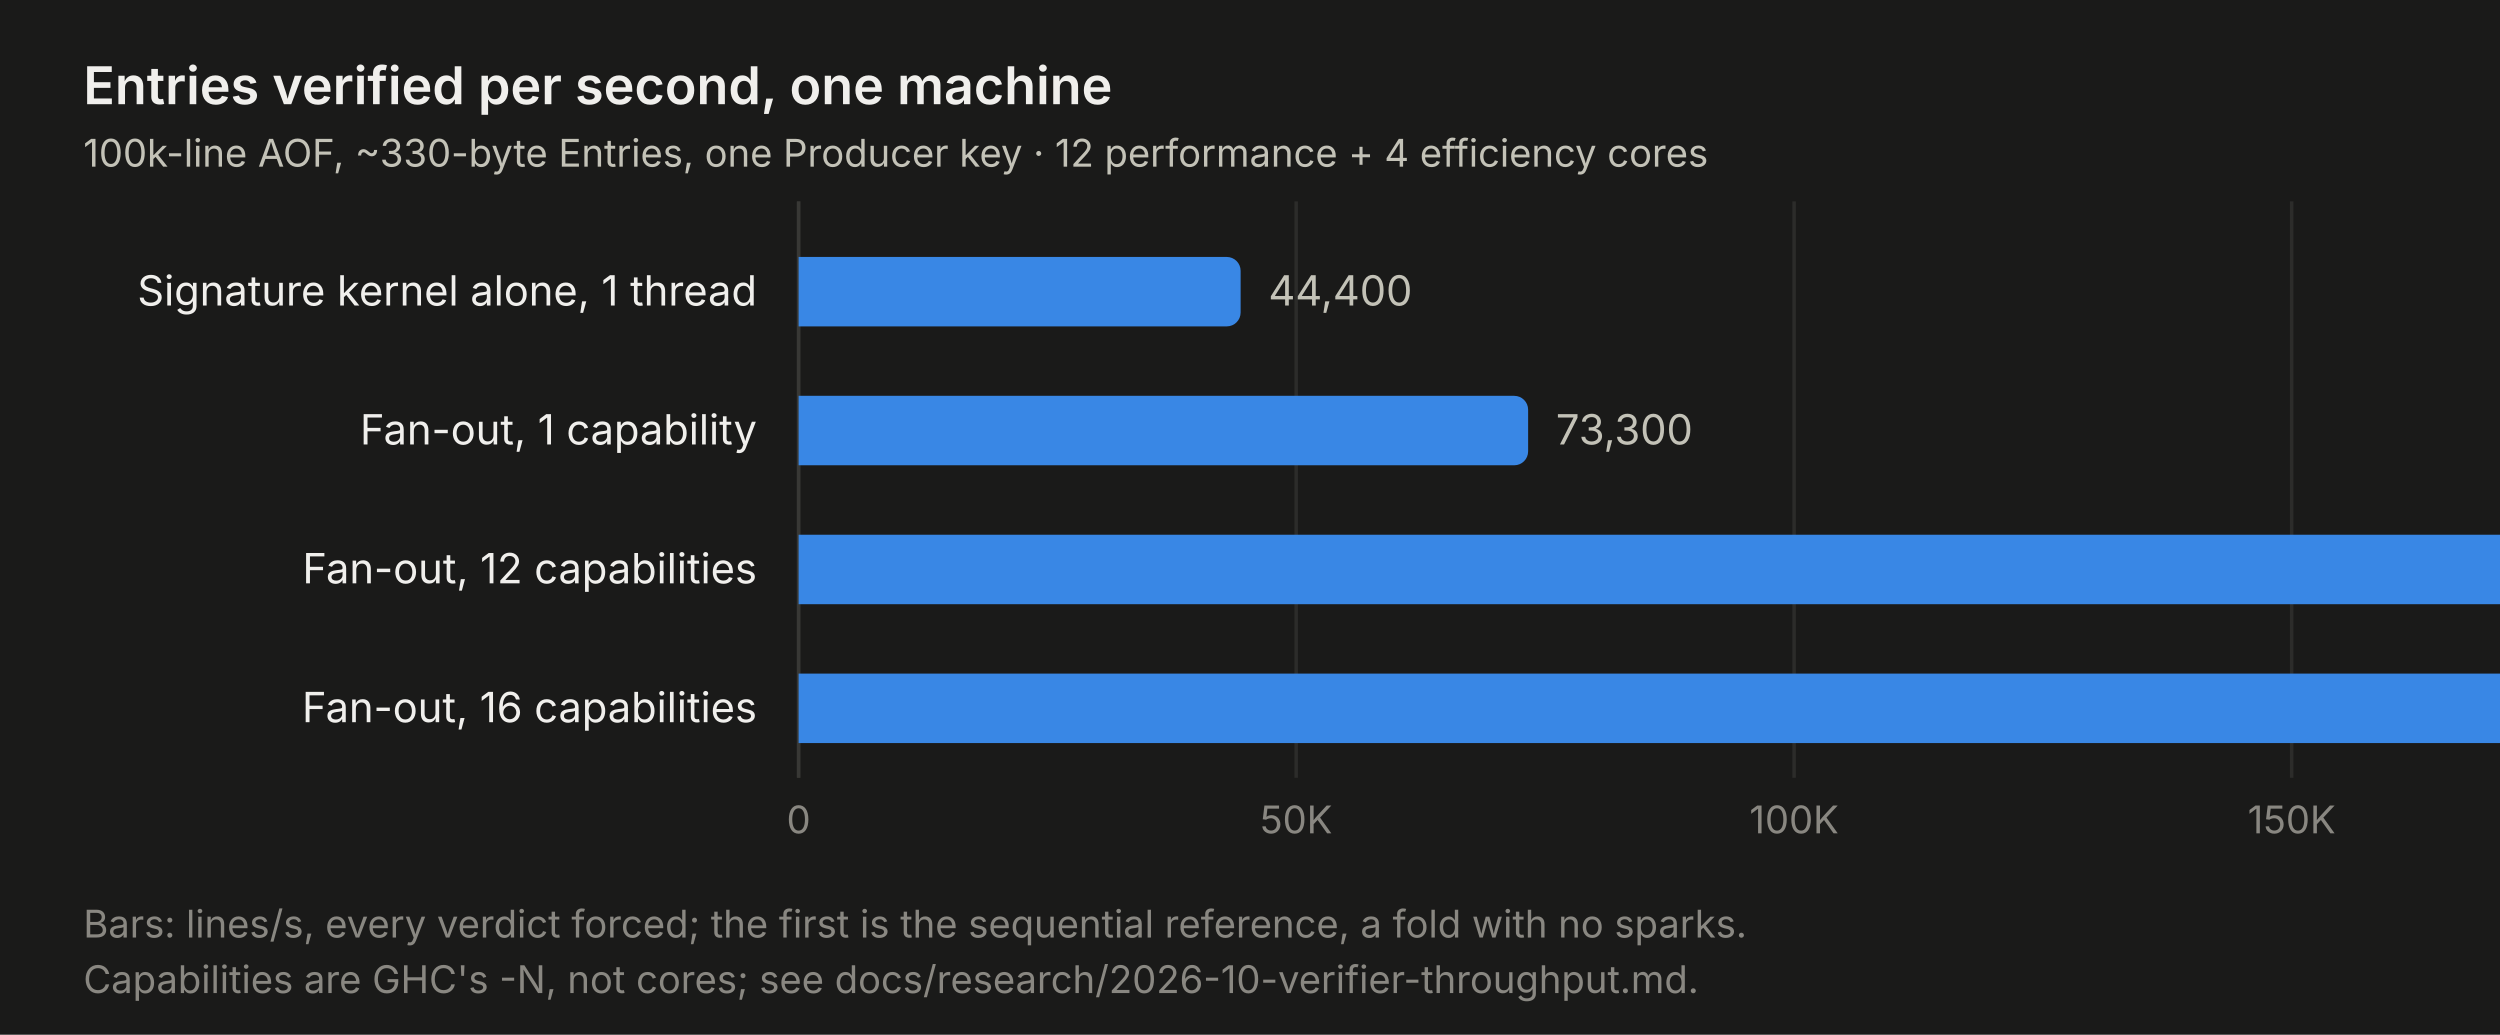
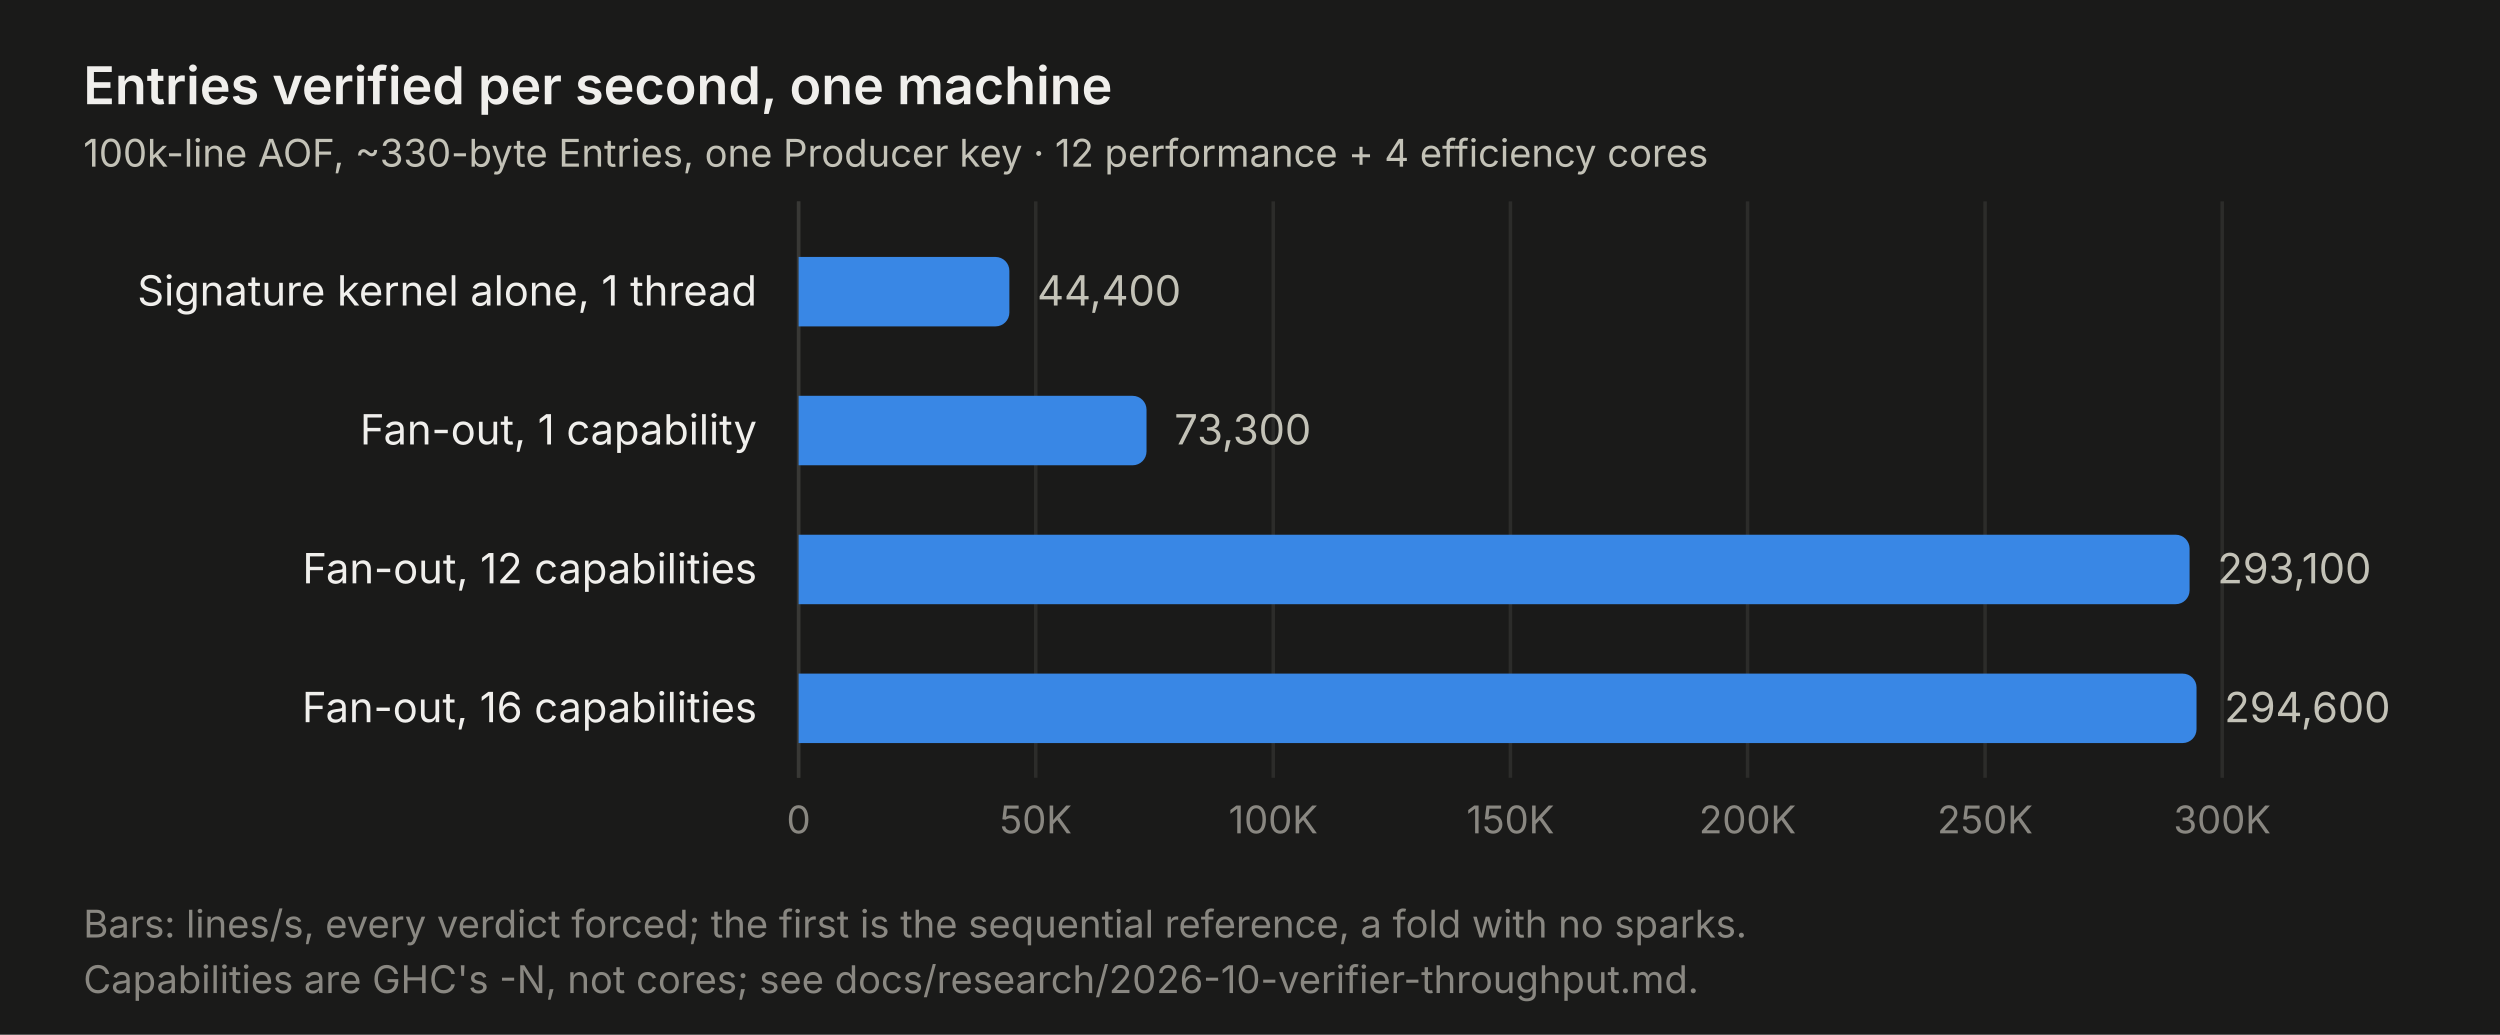
<svg xmlns="http://www.w3.org/2000/svg" width="720" height="298" viewBox="0 0 720 298" role="img">
  <rect width="720" height="298" fill="#1a1a19" />
  <text x="24.0" y="30.0" font-family="system-ui, -apple-system, &quot;Segoe UI&quot;, sans-serif" font-size="15" fill="#f0efec" text-anchor="start" font-weight="600">Entries verified per second, one machine</text>
  <text x="24.0" y="48.0" font-family="system-ui, -apple-system, &quot;Segoe UI&quot;, sans-serif" font-size="11" fill="#c3c2b7" text-anchor="start" font-weight="normal">100k-line AOF, ~330-byte Entries, one Producer key · 12 performance + 4 efficiency cores</text>
  <line x1="230.0" y1="58" x2="230.0" y2="224" stroke="#2c2c2a" stroke-width="1" />
  <text x="230.0" y="240.0" font-family="system-ui, -apple-system, &quot;Segoe UI&quot;, sans-serif" font-size="11" fill="#898781" text-anchor="middle" font-weight="normal" font-variant-numeric="tabular-nums">0</text>
-   <line x1="373.3" y1="58" x2="373.3" y2="224" stroke="#2c2c2a" stroke-width="1" />
-   <text x="373.3" y="240.0" font-family="system-ui, -apple-system, &quot;Segoe UI&quot;, sans-serif" font-size="11" fill="#898781" text-anchor="middle" font-weight="normal" font-variant-numeric="tabular-nums">50K</text>
-   <line x1="516.7" y1="58" x2="516.7" y2="224" stroke="#2c2c2a" stroke-width="1" />
-   <text x="516.7" y="240.0" font-family="system-ui, -apple-system, &quot;Segoe UI&quot;, sans-serif" font-size="11" fill="#898781" text-anchor="middle" font-weight="normal" font-variant-numeric="tabular-nums">100K</text>
-   <line x1="660.0" y1="58" x2="660.0" y2="224" stroke="#2c2c2a" stroke-width="1" />
-   <text x="660.0" y="240.0" font-family="system-ui, -apple-system, &quot;Segoe UI&quot;, sans-serif" font-size="11" fill="#898781" text-anchor="middle" font-weight="normal" font-variant-numeric="tabular-nums">150K</text>
+   <line x1="298.3" y1="58" x2="298.3" y2="224" stroke="#2c2c2a" stroke-width="1" />
+   <text x="298.3" y="240.0" font-family="system-ui, -apple-system, &quot;Segoe UI&quot;, sans-serif" font-size="11" fill="#898781" text-anchor="middle" font-weight="normal" font-variant-numeric="tabular-nums">50K</text>
+   <line x1="366.7" y1="58" x2="366.7" y2="224" stroke="#2c2c2a" stroke-width="1" />
+   <text x="366.7" y="240.0" font-family="system-ui, -apple-system, &quot;Segoe UI&quot;, sans-serif" font-size="11" fill="#898781" text-anchor="middle" font-weight="normal" font-variant-numeric="tabular-nums">100K</text>
+   <line x1="435.0" y1="58" x2="435.0" y2="224" stroke="#2c2c2a" stroke-width="1" />
+   <text x="435.0" y="240.0" font-family="system-ui, -apple-system, &quot;Segoe UI&quot;, sans-serif" font-size="11" fill="#898781" text-anchor="middle" font-weight="normal" font-variant-numeric="tabular-nums">150K</text>
+   <line x1="503.3" y1="58" x2="503.3" y2="224" stroke="#2c2c2a" stroke-width="1" />
+   <text x="503.3" y="240.0" font-family="system-ui, -apple-system, &quot;Segoe UI&quot;, sans-serif" font-size="11" fill="#898781" text-anchor="middle" font-weight="normal" font-variant-numeric="tabular-nums">200K</text>
+   <line x1="571.7" y1="58" x2="571.7" y2="224" stroke="#2c2c2a" stroke-width="1" />
+   <text x="571.7" y="240.0" font-family="system-ui, -apple-system, &quot;Segoe UI&quot;, sans-serif" font-size="11" fill="#898781" text-anchor="middle" font-weight="normal" font-variant-numeric="tabular-nums">250K</text>
+   <line x1="640.0" y1="58" x2="640.0" y2="224" stroke="#2c2c2a" stroke-width="1" />
+   <text x="640.0" y="240.0" font-family="system-ui, -apple-system, &quot;Segoe UI&quot;, sans-serif" font-size="11" fill="#898781" text-anchor="middle" font-weight="normal" font-variant-numeric="tabular-nums">300K</text>
  <line x1="230" y1="58" x2="230" y2="224" stroke="#383835" stroke-width="1" />
  <text x="218.0" y="88.0" font-family="system-ui, -apple-system, &quot;Segoe UI&quot;, sans-serif" font-size="12" fill="#f0efec" text-anchor="end" font-weight="normal">Signature kernel alone, 1 thread</text>
-   <path d="M230.0,74.0 H353.3 a4,4 0 0 1 4,4 V90.0 a4,4 0 0 1 -4,4 H230.0 Z" fill="#3987e5" />
-   <text x="365.3" y="88.0" font-family="system-ui, -apple-system, &quot;Segoe UI&quot;, sans-serif" font-size="12" fill="#c3c2b7" text-anchor="start" font-weight="normal" font-variant-numeric="tabular-nums">44,400</text>
+   <path d="M230.0,74.0 H286.7 a4,4 0 0 1 4,4 V90.0 a4,4 0 0 1 -4,4 H230.0 Z" fill="#3987e5" />
+   <text x="298.7" y="88.0" font-family="system-ui, -apple-system, &quot;Segoe UI&quot;, sans-serif" font-size="12" fill="#c3c2b7" text-anchor="start" font-weight="normal" font-variant-numeric="tabular-nums">44,400</text>
  <text x="218.0" y="128.0" font-family="system-ui, -apple-system, &quot;Segoe UI&quot;, sans-serif" font-size="12" fill="#f0efec" text-anchor="end" font-weight="normal">Fan-out, 1 capability</text>
-   <path d="M230.0,114.0 H436.1 a4,4 0 0 1 4,4 V130.0 a4,4 0 0 1 -4,4 H230.0 Z" fill="#3987e5" />
-   <text x="448.1" y="128.0" font-family="system-ui, -apple-system, &quot;Segoe UI&quot;, sans-serif" font-size="12" fill="#c3c2b7" text-anchor="start" font-weight="normal" font-variant-numeric="tabular-nums">73,300</text>
+   <path d="M230.0,114.0 H326.2 a4,4 0 0 1 4,4 V130.0 a4,4 0 0 1 -4,4 H230.0 Z" fill="#3987e5" />
+   <text x="338.2" y="128.0" font-family="system-ui, -apple-system, &quot;Segoe UI&quot;, sans-serif" font-size="12" fill="#c3c2b7" text-anchor="start" font-weight="normal" font-variant-numeric="tabular-nums">73,300</text>
  <text x="218.0" y="168.0" font-family="system-ui, -apple-system, &quot;Segoe UI&quot;, sans-serif" font-size="12" fill="#f0efec" text-anchor="end" font-weight="normal">Fan-out, 12 capabilities</text>
-   <path d="M230.0,154.0 H1066.2 a4,4 0 0 1 4,4 V170.0 a4,4 0 0 1 -4,4 H230.0 Z" fill="#3987e5" />
-   <text x="1078.2" y="168.0" font-family="system-ui, -apple-system, &quot;Segoe UI&quot;, sans-serif" font-size="12" fill="#c3c2b7" text-anchor="start" font-weight="normal" font-variant-numeric="tabular-nums">293,100</text>
+   <path d="M230.0,154.0 H626.6 a4,4 0 0 1 4,4 V170.0 a4,4 0 0 1 -4,4 H230.0 Z" fill="#3987e5" />
+   <text x="638.6" y="168.0" font-family="system-ui, -apple-system, &quot;Segoe UI&quot;, sans-serif" font-size="12" fill="#c3c2b7" text-anchor="start" font-weight="normal" font-variant-numeric="tabular-nums">293,100</text>
  <text x="218.0" y="208.0" font-family="system-ui, -apple-system, &quot;Segoe UI&quot;, sans-serif" font-size="12" fill="#f0efec" text-anchor="end" font-weight="normal">Fan-out, 16 capabilities</text>
-   <path d="M230.0,194.0 H1070.5 a4,4 0 0 1 4,4 V210.0 a4,4 0 0 1 -4,4 H230.0 Z" fill="#3987e5" />
-   <text x="1082.5" y="208.0" font-family="system-ui, -apple-system, &quot;Segoe UI&quot;, sans-serif" font-size="12" fill="#c3c2b7" text-anchor="start" font-weight="normal" font-variant-numeric="tabular-nums">294,600</text>
+   <path d="M230.0,194.0 H628.6 a4,4 0 0 1 4,4 V210.0 a4,4 0 0 1 -4,4 H230.0 Z" fill="#3987e5" />
+   <text x="640.6" y="208.0" font-family="system-ui, -apple-system, &quot;Segoe UI&quot;, sans-serif" font-size="12" fill="#c3c2b7" text-anchor="start" font-weight="normal" font-variant-numeric="tabular-nums">294,600</text>
  <text x="24.0" y="270.0" font-family="system-ui, -apple-system, &quot;Segoe UI&quot;, sans-serif" font-size="11" fill="#898781" text-anchor="start" font-weight="normal">Bars: lines/s, every verdict forced; the first is the sequential reference, a fold with no sparks.</text>
  <text x="24.0" y="286.0" font-family="system-ui, -apple-system, &quot;Segoe UI&quot;, sans-serif" font-size="11" fill="#898781" text-anchor="start" font-weight="normal">Capabilities are GHC's -N, not cores; see docs/research/2026-10-verifier-throughput.md.</text>
</svg>
